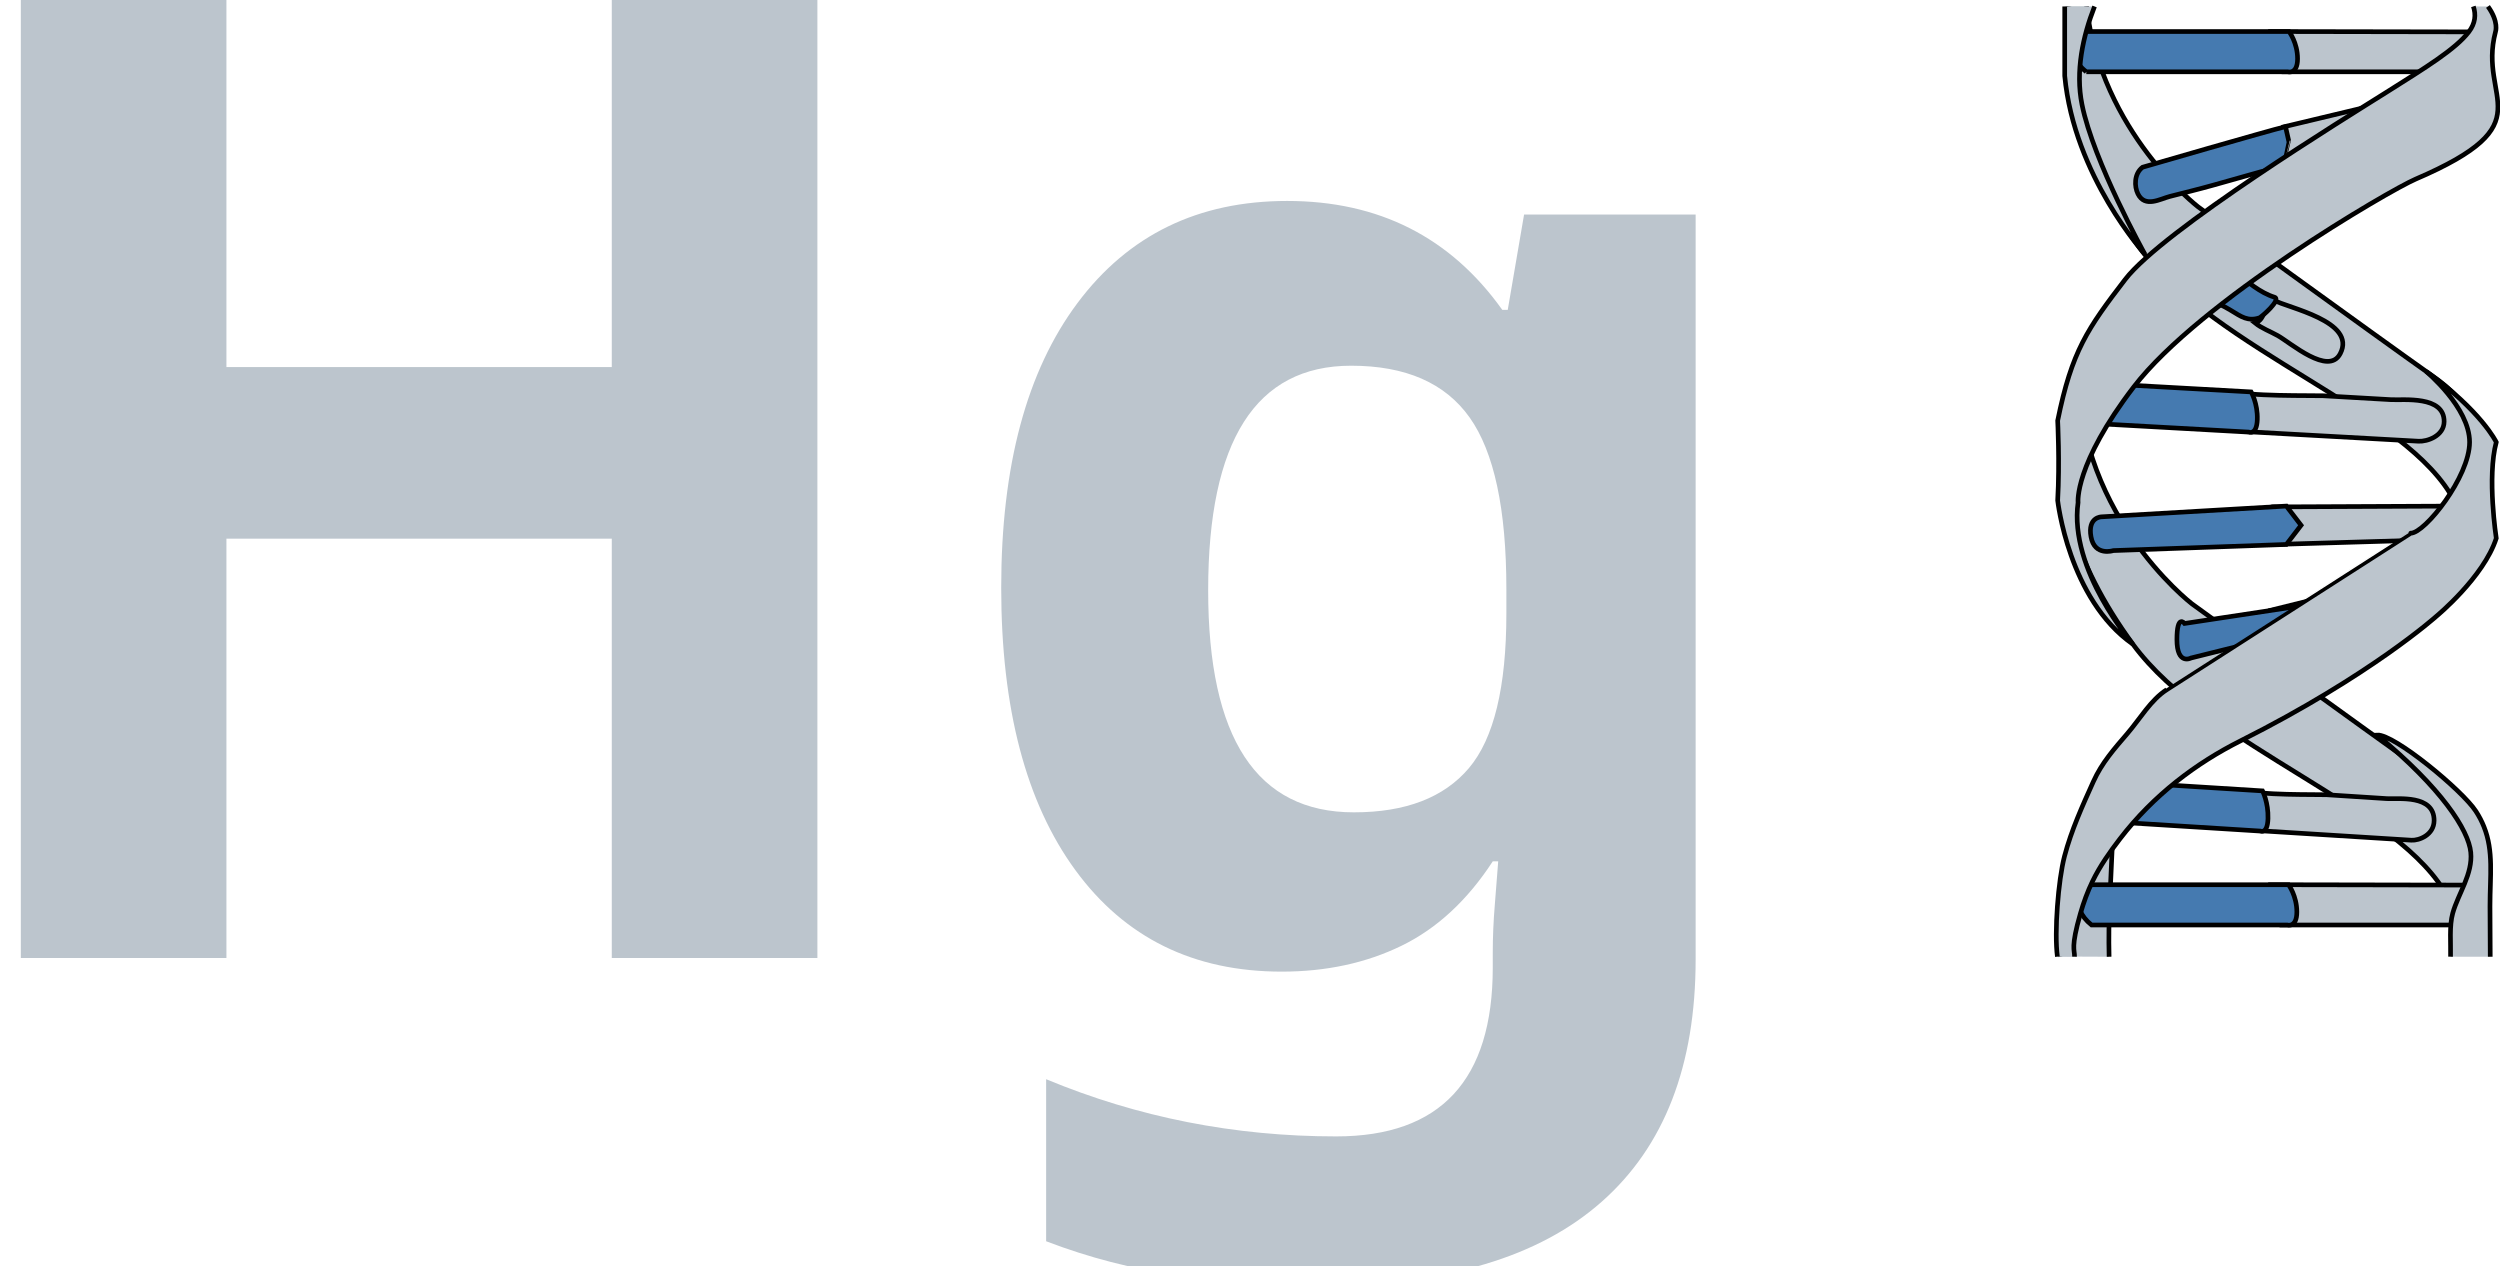
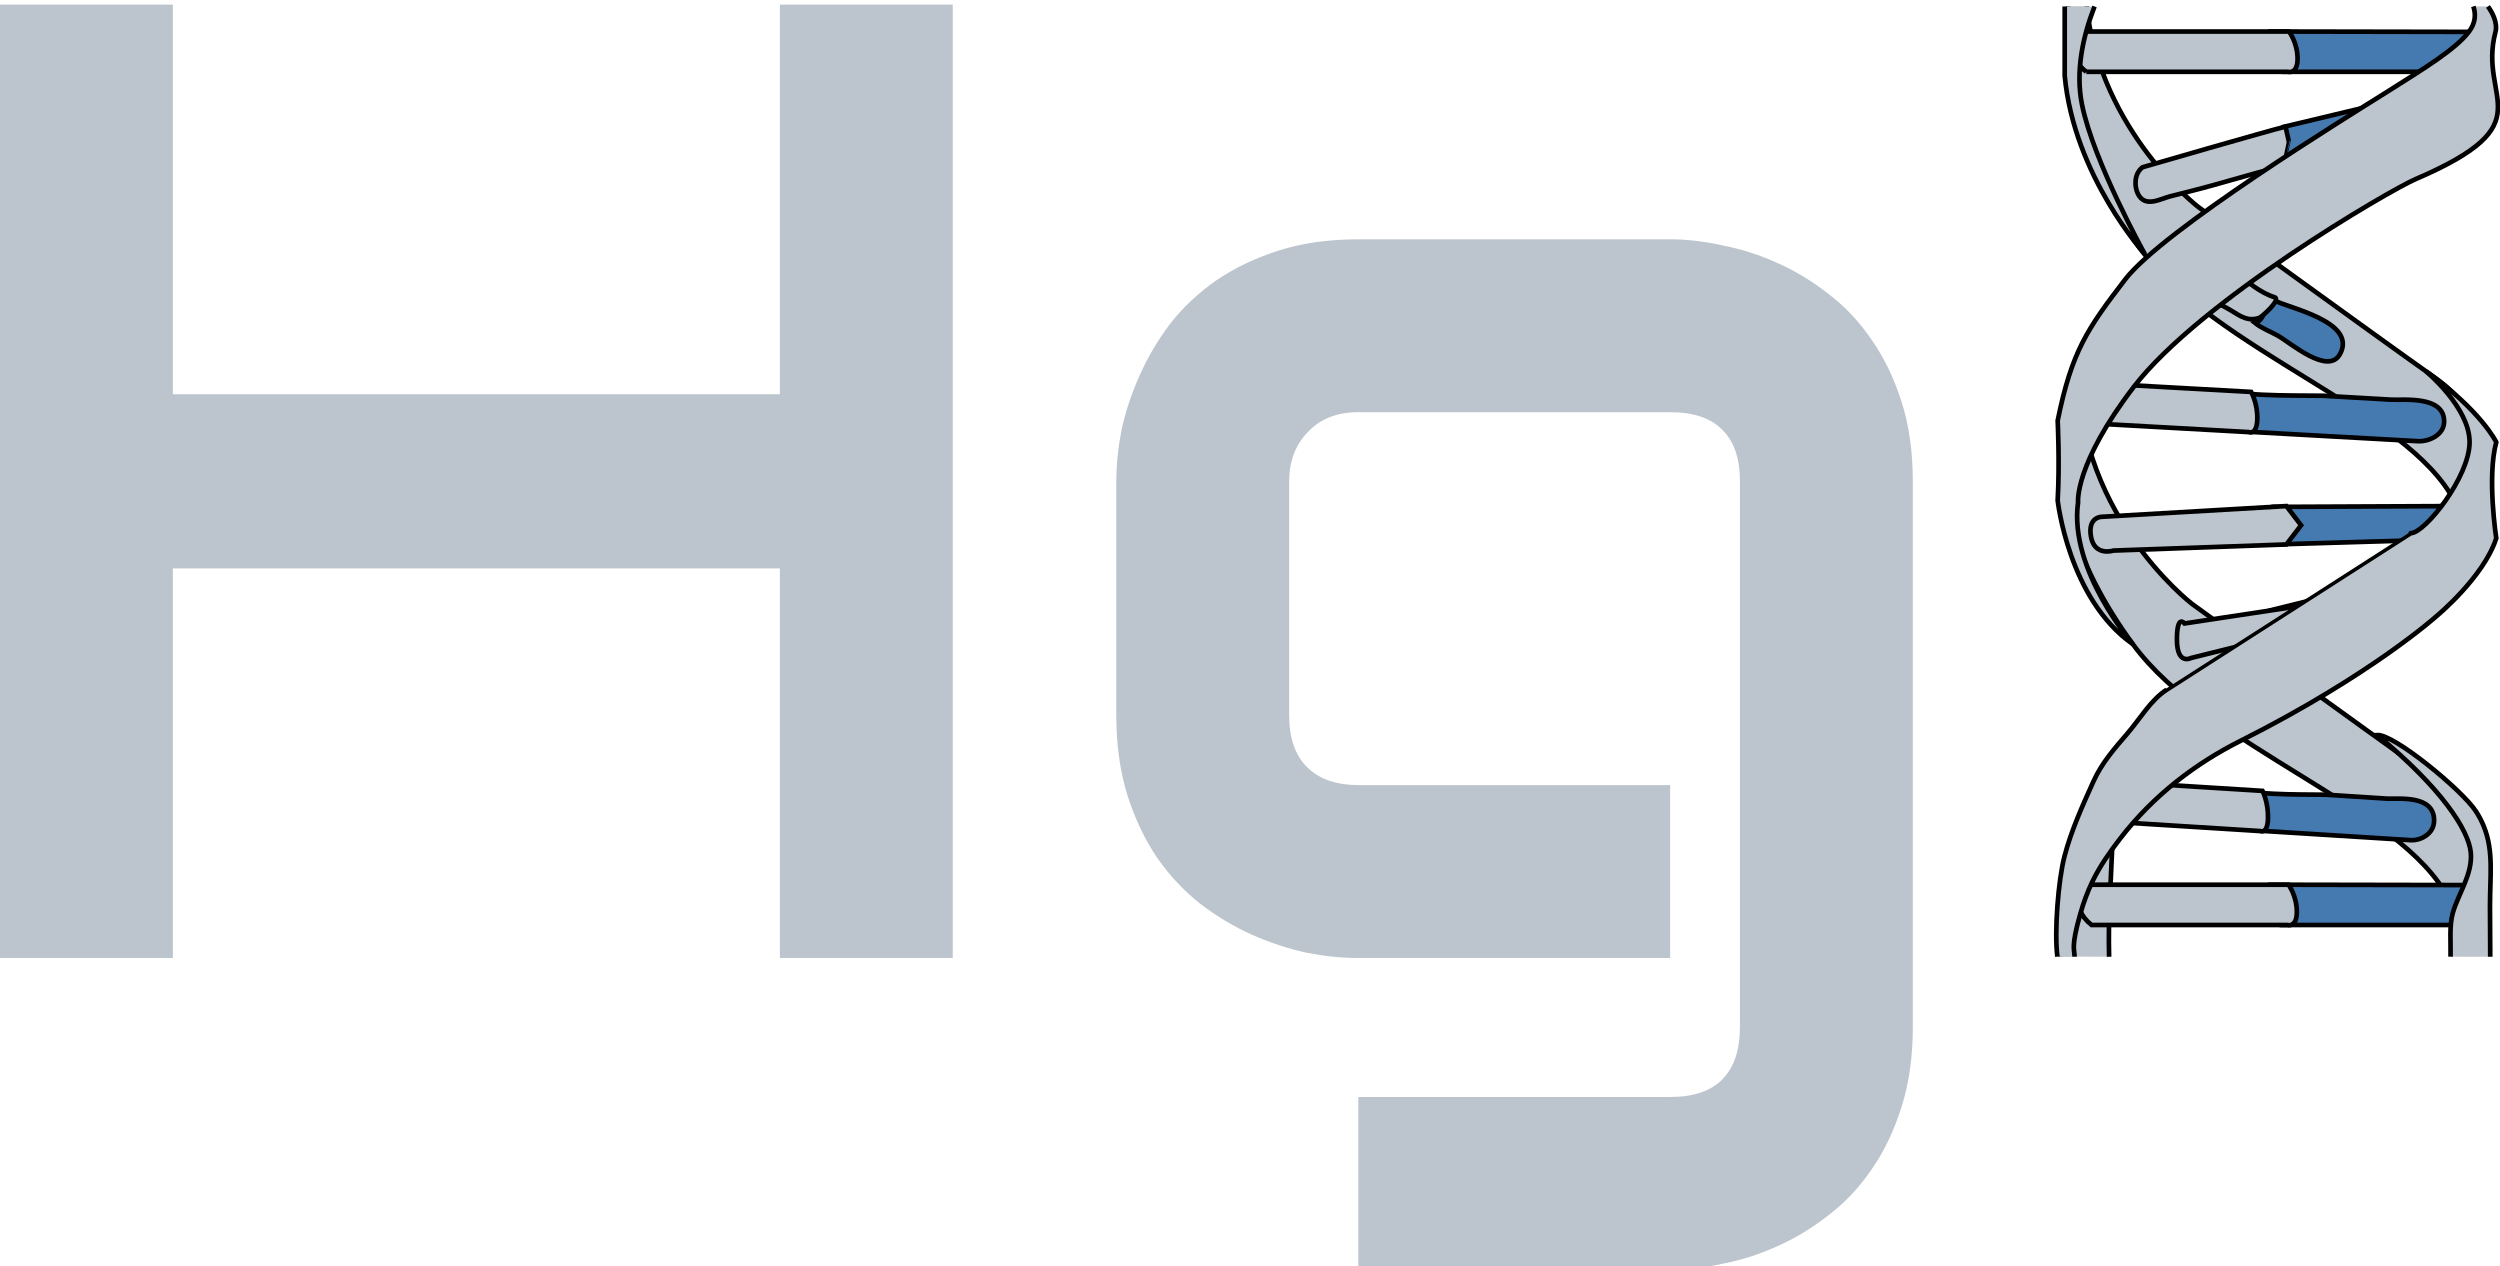
<svg xmlns="http://www.w3.org/2000/svg" version="1.0" width="264.388" height="133.805" viewBox="0 0 2032.355 451.319" id="Layer_1" xml:space="preserve">
  <defs id="defs859" />
  <path d="m 1714.57,489.161 c -0.776,-31.13 1.206,-55.622 2.443,-86.663 0.277,-6.735 -7.149,-11.015 -8.125,-15.024 -6.572,-27.111 -21.985,8.539 -24.245,18.111 -3.682,15.555 -5.85,33.155 -5.75,49.482 0.123,19.424 -8.648,14.939 -3.713,33.922" style="fill:#bcc5cd;stroke:#000000;stroke-width:3.797;fill-opacity:1;stroke-miterlimit:4;stroke-dasharray:none" id="path141" />
  <path d="m 1682.085,-283.36 c -7.491,41.044 -5.336,110.699 56.898,195.729 61.573,84.11 219.149,133.151 256.424,206.678 17.934,35.36 20.939,-8.529 21.593,-23.854 0.638,-14.984 5.942,-46.014 -38.704,-77.616 -52.157,-36.914 -191.361,-138.042 -191.361,-138.042 0,0 -78.754,-60.559 -90.743,-162.933 m 294.126,725.115 c 17.934,35.36 20.939,-8.529 21.593,-23.864 0.638,-14.984 5.942,-45.994 -38.704,-77.596 -52.157,-36.914 -191.361,-138.052 -191.361,-138.052 0,0 -99.501,-76.503 -91.852,-202.929 0,0 -56.869,98.082 43.901,235.764 61.573,84.12 219.149,133.141 256.424,206.678 z" style="fill:#bcc5cd;stroke:#000000;stroke-width:3.797;fill-opacity:1;stroke-miterlimit:4;stroke-dasharray:none" id="path133" />
-   <path d="m 1826.584,62.309 c 0,0 139.166,7.738 139.566,7.758 7.072,0.391 20.655,-4.29 20.778,-15.886 0.215,-21.459 -32.954,-17.329 -43.247,-17.901 -18.326,-1.062 -36.652,-2.125 -54.978,-3.167 -5.181,-0.291 -68.584,0.631 -69.644,-4.009 l 7.526,33.205 z m 28.281,-292.562 139.689,0 11.485,0 c 0,0 3.828,6.244 8.133,-10.604 4.305,-16.848 1.438,-21.839 1.438,-21.839 l -169.345,-0.301 8.602,32.744 z m -12.438,62.381 13.399,-17.46 104.282,-24.956 c 0,0 24.875,16.217 15.312,28.695 -9.563,12.478 -13.875,6.866 -13.875,6.866 l -105.827,20.727 -13.291,-13.871 z m 4.804,291.329 151.042,-0.672 10.093,13.16 -10.477,13.661 -147.821,4.37 c 0,0 -10.524,2.636 -10.524,-13.721 0,-16.357 7.687,-16.798 7.687,-16.798 z m -2.306,84.261 90.4,-22.441 -5.835,23.593 -19.133,14.964 -61.327,5.593 c 0,-0.01 -11.308,-16.297 -4.105,-21.709 z m 3.505,-252.361 c 10.969,6.334 67.792,17.139 54.032,43.549 -9.509,18.261 -40.165,-8.68 -50.734,-14.653 -6.004,-3.388 -13.045,-5.903 -18.534,-10.333 8.148,-2.005 10.278,-16.177 6.396,-24.526 2.852,2.245 5.811,4.21 8.84,5.963 z m -12.207,431.296 c 0,0 123.73,7.727 124.084,7.758 6.288,0.391 18.364,-4.3 18.472,-15.886 0.192,-21.459 -29.303,-17.329 -38.451,-17.911 -16.297,-1.052 -32.585,-2.115 -48.882,-3.157 -4.612,-0.301 -60.981,0.631 -61.919,-4.009 l 6.695,33.205 z m 18.418,76.694 135.745,0 11.162,0 c 0,0 3.713,6.244 7.902,-10.614 4.182,-16.828 1.391,-21.829 1.391,-21.829 l -164.564,-0.311 8.364,32.754 z" style="fill:#bcc5cd;stroke:#000000;stroke-width:3.797;fill-opacity:1;stroke-miterlimit:4;stroke-dasharray:none" id="path139" />
-   <path d="m 1696.043,-230.253 163.611,0 c 0,0 8.133,2.496 8.133,-10.604 0,-13.1 -6.934,-22.14 -6.934,-22.14 l -173.419,0 c -0.01,0 -10.577,17.82 8.61,32.744 z m 159.675,76.243 c -0.484,1.964 -15.943,4.48 -17.534,4.931 -12.93,3.648 -25.859,7.297 -38.789,10.935 -11.853,3.338 -23.599,6.164 -35.368,9.191 -7.971,2.035 -20.24,9.552 -26.028,-2.085 -2.937,-5.913 -3.244,-16.237 3.774,-21.629 0,0 102.099,-29.607 116.213,-33.015 l 2.614,11.566 c 0.01,0.01 -4.881,20.095 -4.881,20.105 z m -162.642,209.133 134.923,7.517 c 0,0 6.619,2.877 7.049,-10.223 0.423,-13.09 -4.997,-22.431 -4.997,-22.431 l -143.01,-7.968 c 0.01,0 -9.286,17.309 6.034,33.105 z m 24.967,103.845 c 0,0 -15.312,4.991 -18.18,-11.225 -2.875,-16.217 8.61,-16.217 8.61,-16.217 l 150.212,-8.74 11.961,15.605 -11.961,15.595 -140.642,4.981 z m 63.149,87.328 c 0,0 -11.484,6.234 -11.484,-14.974 0,-21.198 6.219,-13.1 6.219,-13.1 l 90.876,-13.751 6.718,8.76 -9.57,12.468 -82.758,20.597 z m -11.123,-311.064 c -3.974,-9.652 1.53,-20.607 13.268,-19.835 24.16,1.574 42.463,30.429 65.639,37.575 6.004,1.854 -10.639,16.287 -12.292,16.828 -9.324,3.027 -14.636,-0.922 -23.038,-6.064 -12.438,-7.637 -26.19,-11.296 -37.912,-20.957 -2.683,-2.225 -4.551,-4.841 -5.665,-7.547 z m -52.556,444.235 119.956,7.517 c 0,0 5.896,2.866 6.273,-10.223 0.377,-13.1 -4.443,-22.431 -4.443,-22.431 l -127.151,-7.968 c 0.01,0 -8.256,17.309 5.365,33.105 z m -17.211,83.88 158.991,0 c 0,0 7.902,2.496 7.902,-10.614 0,-13.1 -6.742,-22.14 -6.742,-22.14 l -168.523,0 c 0,0.01 -10.27,17.82 8.371,32.754 z" style="fill:#457ab0;stroke:#000000;stroke-width:3.797;fill-opacity:1;stroke-miterlimit:4;stroke-dasharray:none" id="path135" />
+   <path d="m 1826.584,62.309 c 0,0 139.166,7.738 139.566,7.758 7.072,0.391 20.655,-4.29 20.778,-15.886 0.215,-21.459 -32.954,-17.329 -43.247,-17.901 -18.326,-1.062 -36.652,-2.125 -54.978,-3.167 -5.181,-0.291 -68.584,0.631 -69.644,-4.009 l 7.526,33.205 z m 28.281,-292.562 139.689,0 11.485,0 c 0,0 3.828,6.244 8.133,-10.604 4.305,-16.848 1.438,-21.839 1.438,-21.839 l -169.345,-0.301 8.602,32.744 z m -12.438,62.381 13.399,-17.46 104.282,-24.956 c 0,0 24.875,16.217 15.312,28.695 -9.563,12.478 -13.875,6.866 -13.875,6.866 l -105.827,20.727 -13.291,-13.871 z m 4.804,291.329 151.042,-0.672 10.093,13.16 -10.477,13.661 -147.821,4.37 c 0,0 -10.524,2.636 -10.524,-13.721 0,-16.357 7.687,-16.798 7.687,-16.798 z m -2.306,84.261 90.4,-22.441 -5.835,23.593 -19.133,14.964 -61.327,5.593 c 0,-0.01 -11.308,-16.297 -4.105,-21.709 z m 3.505,-252.361 c 10.969,6.334 67.792,17.139 54.032,43.549 -9.509,18.261 -40.165,-8.68 -50.734,-14.653 -6.004,-3.388 -13.045,-5.903 -18.534,-10.333 8.148,-2.005 10.278,-16.177 6.396,-24.526 2.852,2.245 5.811,4.21 8.84,5.963 z m -12.207,431.296 c 0,0 123.73,7.727 124.084,7.758 6.288,0.391 18.364,-4.3 18.472,-15.886 0.192,-21.459 -29.303,-17.329 -38.451,-17.911 -16.297,-1.052 -32.585,-2.115 -48.882,-3.157 -4.612,-0.301 -60.981,0.631 -61.919,-4.009 l 6.695,33.205 z m 18.418,76.694 135.745,0 11.162,0 c 0,0 3.713,6.244 7.902,-10.614 4.182,-16.828 1.391,-21.829 1.391,-21.829 l -164.564,-0.311 8.364,32.754 z" style="fill:#457ab0;stroke:#000000;stroke-width:3.797;fill-opacity:1;stroke-miterlimit:4;stroke-dasharray:none" id="path139" />
+   <path d="m 1696.043,-230.253 163.611,0 c 0,0 8.133,2.496 8.133,-10.604 0,-13.1 -6.934,-22.14 -6.934,-22.14 l -173.419,0 c -0.01,0 -10.577,17.82 8.61,32.744 z m 159.675,76.243 c -0.484,1.964 -15.943,4.48 -17.534,4.931 -12.93,3.648 -25.859,7.297 -38.789,10.935 -11.853,3.338 -23.599,6.164 -35.368,9.191 -7.971,2.035 -20.24,9.552 -26.028,-2.085 -2.937,-5.913 -3.244,-16.237 3.774,-21.629 0,0 102.099,-29.607 116.213,-33.015 l 2.614,11.566 c 0.01,0.01 -4.881,20.095 -4.881,20.105 z m -162.642,209.133 134.923,7.517 c 0,0 6.619,2.877 7.049,-10.223 0.423,-13.09 -4.997,-22.431 -4.997,-22.431 l -143.01,-7.968 c 0.01,0 -9.286,17.309 6.034,33.105 z m 24.967,103.845 c 0,0 -15.312,4.991 -18.18,-11.225 -2.875,-16.217 8.61,-16.217 8.61,-16.217 l 150.212,-8.74 11.961,15.605 -11.961,15.595 -140.642,4.981 z m 63.149,87.328 c 0,0 -11.484,6.234 -11.484,-14.974 0,-21.198 6.219,-13.1 6.219,-13.1 l 90.876,-13.751 6.718,8.76 -9.57,12.468 -82.758,20.597 z m -11.123,-311.064 c -3.974,-9.652 1.53,-20.607 13.268,-19.835 24.16,1.574 42.463,30.429 65.639,37.575 6.004,1.854 -10.639,16.287 -12.292,16.828 -9.324,3.027 -14.636,-0.922 -23.038,-6.064 -12.438,-7.637 -26.19,-11.296 -37.912,-20.957 -2.683,-2.225 -4.551,-4.841 -5.665,-7.547 z m -52.556,444.235 119.956,7.517 c 0,0 5.896,2.866 6.273,-10.223 0.377,-13.1 -4.443,-22.431 -4.443,-22.431 l -127.151,-7.968 c 0.01,0 -8.256,17.309 5.365,33.105 z m -17.211,83.88 158.991,0 c 0,0 7.902,2.496 7.902,-10.614 0,-13.1 -6.742,-22.14 -6.742,-22.14 l -168.523,0 c 0,0.01 -10.27,17.82 8.371,32.754 z" style="fill:#bcc5cd;stroke:#000000;stroke-width:3.797;fill-opacity:1;stroke-miterlimit:4;stroke-dasharray:none" id="path135" />
  <path d="m 1702.748,-283.375 c -9.481,24.253 -15.664,52.628 -10.217,79.733 9.332,46.445 51.026,121.435 51.026,121.435 0,0 -57.407,-63.213 -65.063,-144.718 l 0,-56.459 m 332.198,-0.019 c 2.221,6.657 1.677,13.716 -3.693,20.717 -10.846,14.132 -35.099,28.996 -66.977,49.071 -31.878,20.085 -181.783,112.274 -212.4,152.194 -30.617,39.92 -43.37,58.232 -54.855,114.77 0,0 1.722,33.847 0,64.877 0,0 8.825,80.242 61.135,116.824 -0.01,-0.01 -52.21,-60.296 -44.562,-115.171 0,0 -3.19,-30.77 45.292,-93.983 53.571,-69.848 207.903,-159.772 228.989,-168.842 106.519,-45.723 50.389,-64.025 65.063,-119.741 0,0 2.962,-8.023 -6.12,-20.678 m 1.849,772.506 c -0.134,-13.604 -0.205,-26.338 -0.203,-41 0.01,-24.916 3.067,-44.691 -4.897,-64.666 -1.683,-4.21 -3.844,-8.439 -6.634,-12.709 -11,-16.898 -66.285,-62.612 -80.222,-61.88 52.21,43.017 74.341,77.185 76.132,95.396 1.745,17.62 -10.208,33.516 -14.675,49.532 -2.883,10.333 -1.466,24.548 -1.75,35.303 m -305.695,-0.01 c 0.148,-5.784 -3.211,-7.199 4.768,-35.032 2.629,-9.171 5.865,-17.941 9.832,-26.169 6.096,-12.629 14.267,-24.115 22.338,-34.608 27.481,-35.751 61.934,-61.539 97.971,-79.64 105.881,-53.23 159.46,-101.47 159.46,-101.47 0,0 38.274,-31.602 48.482,-63.213 0,0 -7.656,-49.893 0,-78.167 0,0 -12.161,-25.337 -57.015,-57.47 0,0 35.33,29.196 35.33,57.47 0,28.274 -36.36,74.028 -47.836,74.028 0,0 -198.371,127.218 -198.371,127.228 -12.96,8.319 -21.462,23.383 -32.209,35.901 -10.124,11.797 -20.517,23.393 -27.466,38.858 -8.755,19.484 -17.796,39.179 -23.438,60.657 -5.096,19.424 -8.397,61.828 -5.771,81.596" style="fill:#bcc5cd;stroke:#000000;stroke-width:3.797;fill-opacity:1;stroke-miterlimit:4;stroke-dasharray:none" id="path149" />
-   <text xml:space="preserve" style="font-size:307.481px;font-style:normal;font-weight:normal;line-height:125%;letter-spacing:0px;word-spacing:0px;fill:#bcc5cd;fill-opacity:1;stroke:#000000;font-family:Sans;stroke-opacity:1;stroke-width:0;stroke-miterlimit:4;stroke-dasharray:none;stroke-linejoin:round;stroke-linecap:round" x="-82.696" y="490.197" id="text2986">
-     <tspan id="tspan2988" x="-82.696" y="490.197" style="font-size:1106.932px;font-style:normal;font-variant:normal;font-weight:bold;font-stretch:normal;text-align:start;line-height:125%;writing-mode:lr-tb;text-anchor:start;font-family:Audiowide;-inkscape-font-specification:Audiowide Bold;fill:#bcc5cd;fill-opacity:1;stroke:#000000;stroke-opacity:1;stroke-width:0;stroke-miterlimit:4;stroke-dasharray:none;stroke-linejoin:round;stroke-linecap:round">Hg</tspan>
-   </text>
+   <g style="font-size:307.481px;font-style:normal;font-weight:normal;line-height:125%;letter-spacing:0px;word-spacing:0px;fill:#bcc5cd;fill-opacity:1;stroke:#000000;stroke-width:0;stroke-linecap:round;stroke-linejoin:round;stroke-miterlimit:4;stroke-opacity:1;font-family:Sans" id="text2986">
+     <path d="m 140.529,31.858 493.471,0 0,-316.73 140.529,0 0,775.069 -140.529,0 0,-316.73 -493.471,0 0,316.73 -140.528,0 0,-775.069 140.528,0 0,316.73" style="font-size:1106.932px;font-variant:normal;font-weight:bold;font-stretch:normal;text-align:start;line-height:125%;writing-mode:lr-tb;text-anchor:start;fill:#bcc5cd;stroke:#000000;font-family:Audiowide;-inkscape-font-specification:Audiowide Bold" id="path3826" />
+     <path d="m 1555.002,546.409 c -7e-4,24.142 -3.063,45.762 -9.188,64.859 -6.126,19.458 -14.234,36.393 -24.322,50.806 -10.09,14.773 -21.801,27.205 -35.132,37.294 -13.333,10.449 -27.386,18.917 -42.159,25.403 -14.414,6.486 -29.187,11.17 -44.321,14.053 -14.774,3.243 -28.827,4.864 -42.158,4.864 l -253.492,0 0,-140.529 253.492,0 c 19.097,-1.1e-4 33.33,-4.865 42.699,-14.593 9.368,-9.729 14.052,-23.782 14.053,-42.159 l 0,-443.746 c -6e-4,-18.376 -4.685,-32.249 -14.053,-41.618 -9.369,-9.728 -23.602,-14.593 -42.699,-14.593 l -253.492,0 c -17.296,4.44e-4 -30.989,5.405 -41.078,16.215 -10.089,10.45 -15.134,23.782 -15.134,39.997 l 0,190.254 c -2e-4,18.377 4.864,32.43 14.593,42.159 9.729,9.729 23.962,14.593 42.699,14.593 l 252.411,0 0,140.529 -253.492,0 c -13.332,0 -27.385,-1.441 -42.159,-4.324 -14.774,-3.243 -29.547,-8.107 -44.321,-14.593 -14.413,-6.486 -28.286,-14.773 -41.618,-24.863 -13.332,-10.45 -25.043,-22.881 -35.132,-37.294 -10.089,-14.773 -18.197,-31.709 -24.322,-50.806 -6.126,-19.458 -9.188,-41.258 -9.188,-65.4 l 0,-190.254 c -6e-5,-13.332 1.441,-27.385 4.324,-42.159 3.243,-14.773 8.107,-29.366 14.593,-43.78 6.486,-14.773 14.773,-28.826 24.863,-42.159 10.449,-13.332 22.881,-25.042 37.294,-35.132 14.773,-10.089 31.709,-18.196 50.806,-24.322 19.097,-6.125 40.717,-9.188 64.859,-9.188 l 253.492,0 c 13.332,5.84e-4 27.384,1.622 42.158,4.864 15.133,2.883 29.907,7.567 44.321,14.053 14.773,6.486 28.826,14.954 42.159,25.403 13.332,10.09 25.042,22.521 35.132,37.294 10.089,14.414 18.196,31.169 24.322,50.266 6.125,19.098 9.188,40.718 9.188,64.859 l 0,443.746" style="font-size:1106.932px;font-variant:normal;font-weight:bold;font-stretch:normal;text-align:start;line-height:125%;writing-mode:lr-tb;text-anchor:start;fill:#bcc5cd;stroke:#000000;font-family:Audiowide;-inkscape-font-specification:Audiowide Bold" id="path3828" />
+   </g>
</svg>
